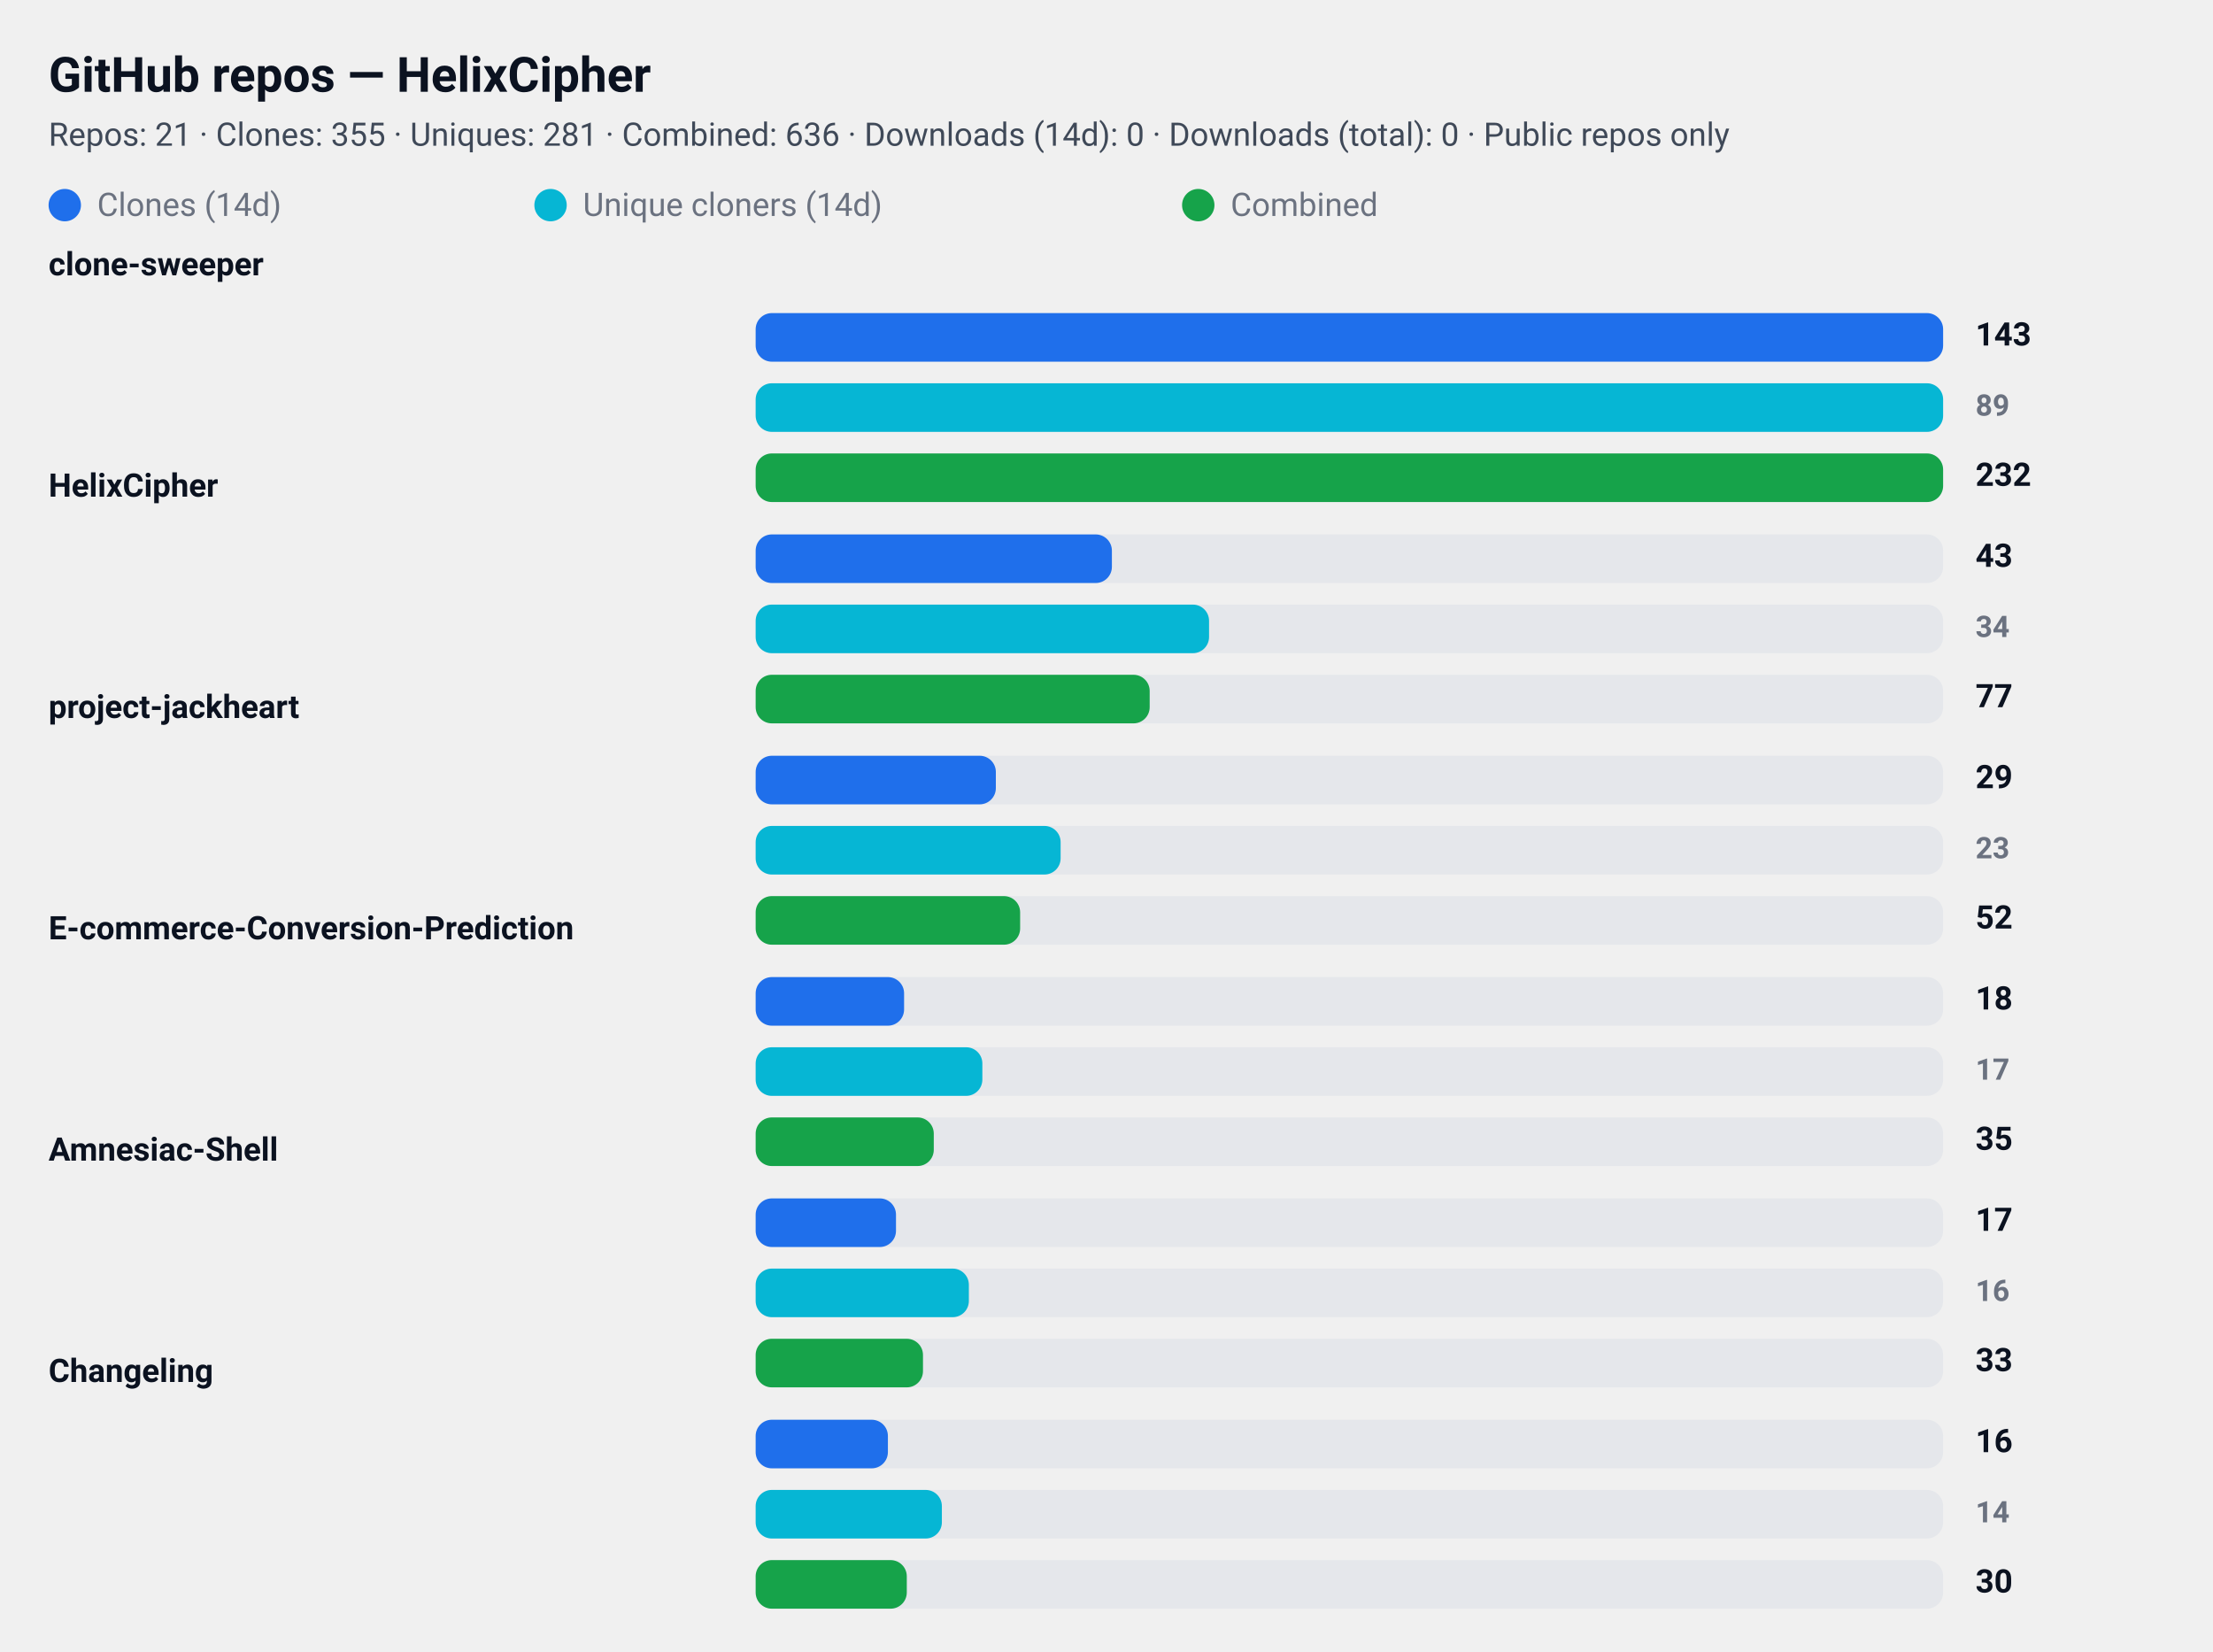
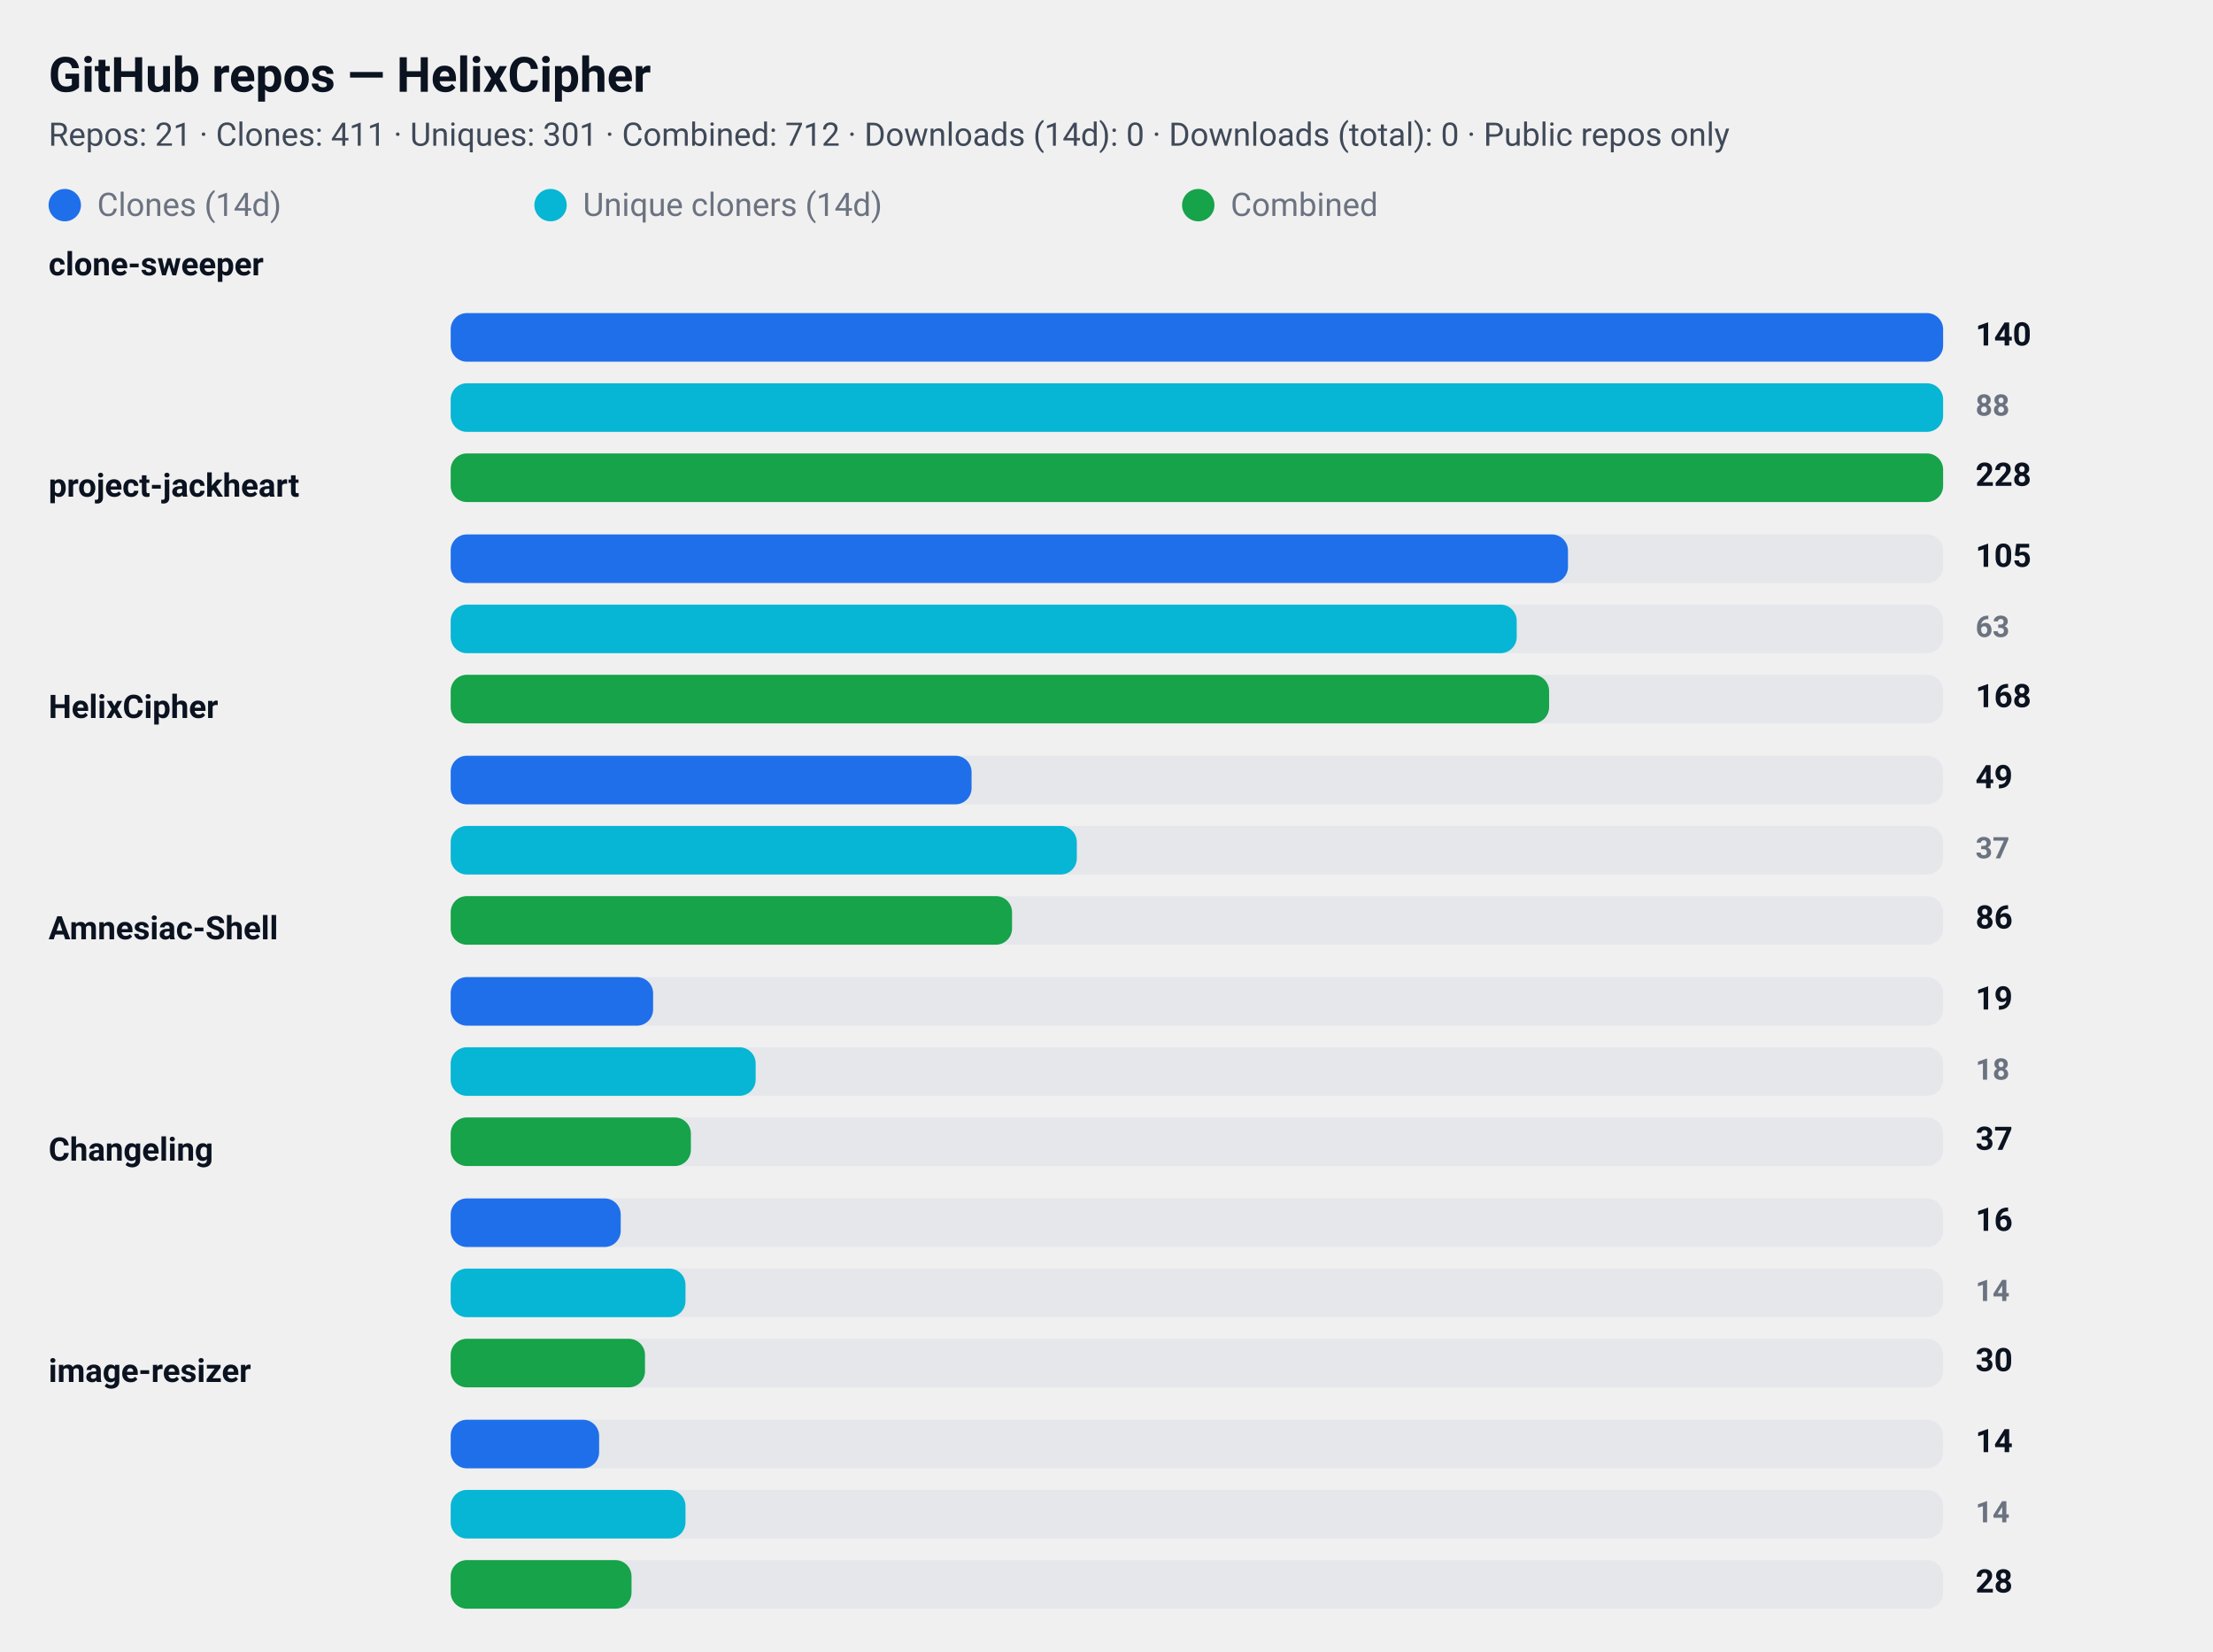
<svg xmlns="http://www.w3.org/2000/svg" width="820" height="612" viewBox="0 0 820 612" role="img" aria-label="GitHub repository clone statistics">
  <style>
  .card  { font-family: "Segoe UI", Roboto, "Helvetica Neue", Arial, sans-serif; }
  .title { font-weight: 700; font-size: 18px; fill: #0b1220; }
  .meta  { font-weight: 400; font-size: 12px; fill: #374151; opacity: 0.95; }
  .label { font-weight: 600; font-size: 12px; fill: #0b1220; }
  .count { font-weight: 700; font-size: 12px; fill: #0b1220; text-anchor: start; }
  .count-small { font-weight: 600; font-size: 11px; fill:#6b7280; text-anchor: start; }
  .muted { font-size:12px; fill:#6b7280; }

  .bar-clone { fill: #1f6feb; rx:6; }
  .bar-uniq  { fill: #06b6d4; rx:6; }
  .bar-comb  { fill: #16a34a; rx:6; }

  .bar-bg { fill: #e5e7eb; rx:6; }
  @media (prefers-color-scheme: dark) {
    .title, .meta, .label, .count, .count-small, .muted { fill: #ffffff; }
    .meta, .count-small { opacity: 0.9; }
  }
</style>
  <rect x="0" y="0" width="820" height="612" rx="12" fill="transparent" />
  <text x="18" y="34" class="title card">GitHub repos — HelixCipher</text>
-   <text x="18" y="54" class="meta card">Repos: 21 · Clones: 355 · Uniques: 281 · Combined: 636 · Downloads (14d): 0 · Downloads (total): 0 · Public repos only</text>
+   <text x="18" y="54" class="meta card">Repos: 21 · Clones: 411 · Uniques: 301 · Combined: 712 · Downloads (14d): 0 · Downloads (total): 0 · Public repos only</text>
  <g id="legend">
    <rect x="18" y="70" width="12" height="12" class="bar-clone" />
    <text x="36" y="80" class="muted card">Clones (14d)</text>
    <rect x="198" y="70" width="12" height="12" class="bar-uniq" />
    <text x="216" y="80" class="muted card">Unique cloners (14d)</text>
    <rect x="438" y="70" width="12" height="12" class="bar-comb" />
    <text x="456" y="80" class="muted card">Combined</text>
  </g>
  <text x="18" y="102" class="label card">clone-sweeper</text>
-   <rect x="280" y="116" width="440" height="18" class="bar-bg" />
-   <rect x="280" y="116" width="440" height="18" class="bar-clone" />
-   <text x="732" y="128" class="count card">143</text>
-   <rect x="280" y="142" width="440" height="18" class="bar-bg" />
-   <rect x="280" y="142" width="440" height="18" class="bar-uniq" />
-   <text x="732" y="154" class="count-small card">89</text>
-   <rect x="280" y="168" width="440" height="18" class="bar-bg" />
-   <rect x="280" y="168" width="440" height="18" class="bar-comb" />
-   <text x="732" y="180" class="count card">232</text>
-   <text x="18" y="184" class="label card">HelixCipher</text>
-   <rect x="280" y="198" width="440" height="18" class="bar-bg" />
-   <rect x="280" y="198" width="132" height="18" class="bar-clone" />
-   <text x="732" y="210" class="count card">43</text>
-   <rect x="280" y="224" width="440" height="18" class="bar-bg" />
-   <rect x="280" y="224" width="168" height="18" class="bar-uniq" />
-   <text x="732" y="236" class="count-small card">34</text>
-   <rect x="280" y="250" width="440" height="18" class="bar-bg" />
-   <rect x="280" y="250" width="146" height="18" class="bar-comb" />
-   <text x="732" y="262" class="count card">77</text>
-   <text x="18" y="266" class="label card">project-jackheart</text>
-   <rect x="280" y="280" width="440" height="18" class="bar-bg" />
-   <rect x="280" y="280" width="89" height="18" class="bar-clone" />
-   <text x="732" y="292" class="count card">29</text>
-   <rect x="280" y="306" width="440" height="18" class="bar-bg" />
-   <rect x="280" y="306" width="113" height="18" class="bar-uniq" />
-   <text x="732" y="318" class="count-small card">23</text>
-   <rect x="280" y="332" width="440" height="18" class="bar-bg" />
-   <rect x="280" y="332" width="98" height="18" class="bar-comb" />
-   <text x="732" y="344" class="count card">52</text>
-   <text x="18" y="348" class="label card">E-commerce-Conversion-Prediction</text>
-   <rect x="280" y="362" width="440" height="18" class="bar-bg" />
-   <rect x="280" y="362" width="55" height="18" class="bar-clone" />
-   <text x="732" y="374" class="count card">18</text>
-   <rect x="280" y="388" width="440" height="18" class="bar-bg" />
-   <rect x="280" y="388" width="84" height="18" class="bar-uniq" />
-   <text x="732" y="400" class="count-small card">17</text>
-   <rect x="280" y="414" width="440" height="18" class="bar-bg" />
-   <rect x="280" y="414" width="66" height="18" class="bar-comb" />
-   <text x="732" y="426" class="count card">35</text>
-   <text x="18" y="430" class="label card">Amnesiac-Shell</text>
-   <rect x="280" y="444" width="440" height="18" class="bar-bg" />
-   <rect x="280" y="444" width="52" height="18" class="bar-clone" />
-   <text x="732" y="456" class="count card">17</text>
-   <rect x="280" y="470" width="440" height="18" class="bar-bg" />
-   <rect x="280" y="470" width="79" height="18" class="bar-uniq" />
-   <text x="732" y="482" class="count-small card">16</text>
-   <rect x="280" y="496" width="440" height="18" class="bar-bg" />
-   <rect x="280" y="496" width="62" height="18" class="bar-comb" />
-   <text x="732" y="508" class="count card">33</text>
-   <text x="18" y="512" class="label card">Changeling</text>
-   <rect x="280" y="526" width="440" height="18" class="bar-bg" />
-   <rect x="280" y="526" width="49" height="18" class="bar-clone" />
-   <text x="732" y="538" class="count card">16</text>
-   <rect x="280" y="552" width="440" height="18" class="bar-bg" />
-   <rect x="280" y="552" width="69" height="18" class="bar-uniq" />
+   <rect x="167" y="116" width="553" height="18" class="bar-bg" />
+   <rect x="167" y="116" width="553" height="18" class="bar-clone" />
+   <text x="732" y="128" class="count card">140</text>
+   <rect x="167" y="142" width="553" height="18" class="bar-bg" />
+   <rect x="167" y="142" width="553" height="18" class="bar-uniq" />
+   <text x="732" y="154" class="count-small card">88</text>
+   <rect x="167" y="168" width="553" height="18" class="bar-bg" />
+   <rect x="167" y="168" width="553" height="18" class="bar-comb" />
+   <text x="732" y="180" class="count card">228</text>
+   <text x="18" y="184" class="label card">project-jackheart</text>
+   <rect x="167" y="198" width="553" height="18" class="bar-bg" />
+   <rect x="167" y="198" width="414" height="18" class="bar-clone" />
+   <text x="732" y="210" class="count card">105</text>
+   <rect x="167" y="224" width="553" height="18" class="bar-bg" />
+   <rect x="167" y="224" width="395" height="18" class="bar-uniq" />
+   <text x="732" y="236" class="count-small card">63</text>
+   <rect x="167" y="250" width="553" height="18" class="bar-bg" />
+   <rect x="167" y="250" width="407" height="18" class="bar-comb" />
+   <text x="732" y="262" class="count card">168</text>
+   <text x="18" y="266" class="label card">HelixCipher</text>
+   <rect x="167" y="280" width="553" height="18" class="bar-bg" />
+   <rect x="167" y="280" width="193" height="18" class="bar-clone" />
+   <text x="732" y="292" class="count card">49</text>
+   <rect x="167" y="306" width="553" height="18" class="bar-bg" />
+   <rect x="167" y="306" width="232" height="18" class="bar-uniq" />
+   <text x="732" y="318" class="count-small card">37</text>
+   <rect x="167" y="332" width="553" height="18" class="bar-bg" />
+   <rect x="167" y="332" width="208" height="18" class="bar-comb" />
+   <text x="732" y="344" class="count card">86</text>
+   <text x="18" y="348" class="label card">Amnesiac-Shell</text>
+   <rect x="167" y="362" width="553" height="18" class="bar-bg" />
+   <rect x="167" y="362" width="75" height="18" class="bar-clone" />
+   <text x="732" y="374" class="count card">19</text>
+   <rect x="167" y="388" width="553" height="18" class="bar-bg" />
+   <rect x="167" y="388" width="113" height="18" class="bar-uniq" />
+   <text x="732" y="400" class="count-small card">18</text>
+   <rect x="167" y="414" width="553" height="18" class="bar-bg" />
+   <rect x="167" y="414" width="89" height="18" class="bar-comb" />
+   <text x="732" y="426" class="count card">37</text>
+   <text x="18" y="430" class="label card">Changeling</text>
+   <rect x="167" y="444" width="553" height="18" class="bar-bg" />
+   <rect x="167" y="444" width="63" height="18" class="bar-clone" />
+   <text x="732" y="456" class="count card">16</text>
+   <rect x="167" y="470" width="553" height="18" class="bar-bg" />
+   <rect x="167" y="470" width="87" height="18" class="bar-uniq" />
+   <text x="732" y="482" class="count-small card">14</text>
+   <rect x="167" y="496" width="553" height="18" class="bar-bg" />
+   <rect x="167" y="496" width="72" height="18" class="bar-comb" />
+   <text x="732" y="508" class="count card">30</text>
+   <text x="18" y="512" class="label card">image-resizer</text>
+   <rect x="167" y="526" width="553" height="18" class="bar-bg" />
+   <rect x="167" y="526" width="55" height="18" class="bar-clone" />
+   <text x="732" y="538" class="count card">14</text>
+   <rect x="167" y="552" width="553" height="18" class="bar-bg" />
+   <rect x="167" y="552" width="87" height="18" class="bar-uniq" />
  <text x="732" y="564" class="count-small card">14</text>
-   <rect x="280" y="578" width="440" height="18" class="bar-bg" />
-   <rect x="280" y="578" width="56" height="18" class="bar-comb" />
-   <text x="732" y="590" class="count card">30</text>
+   <rect x="167" y="578" width="553" height="18" class="bar-bg" />
+   <rect x="167" y="578" width="67" height="18" class="bar-comb" />
+   <text x="732" y="590" class="count card">28</text>
</svg>
